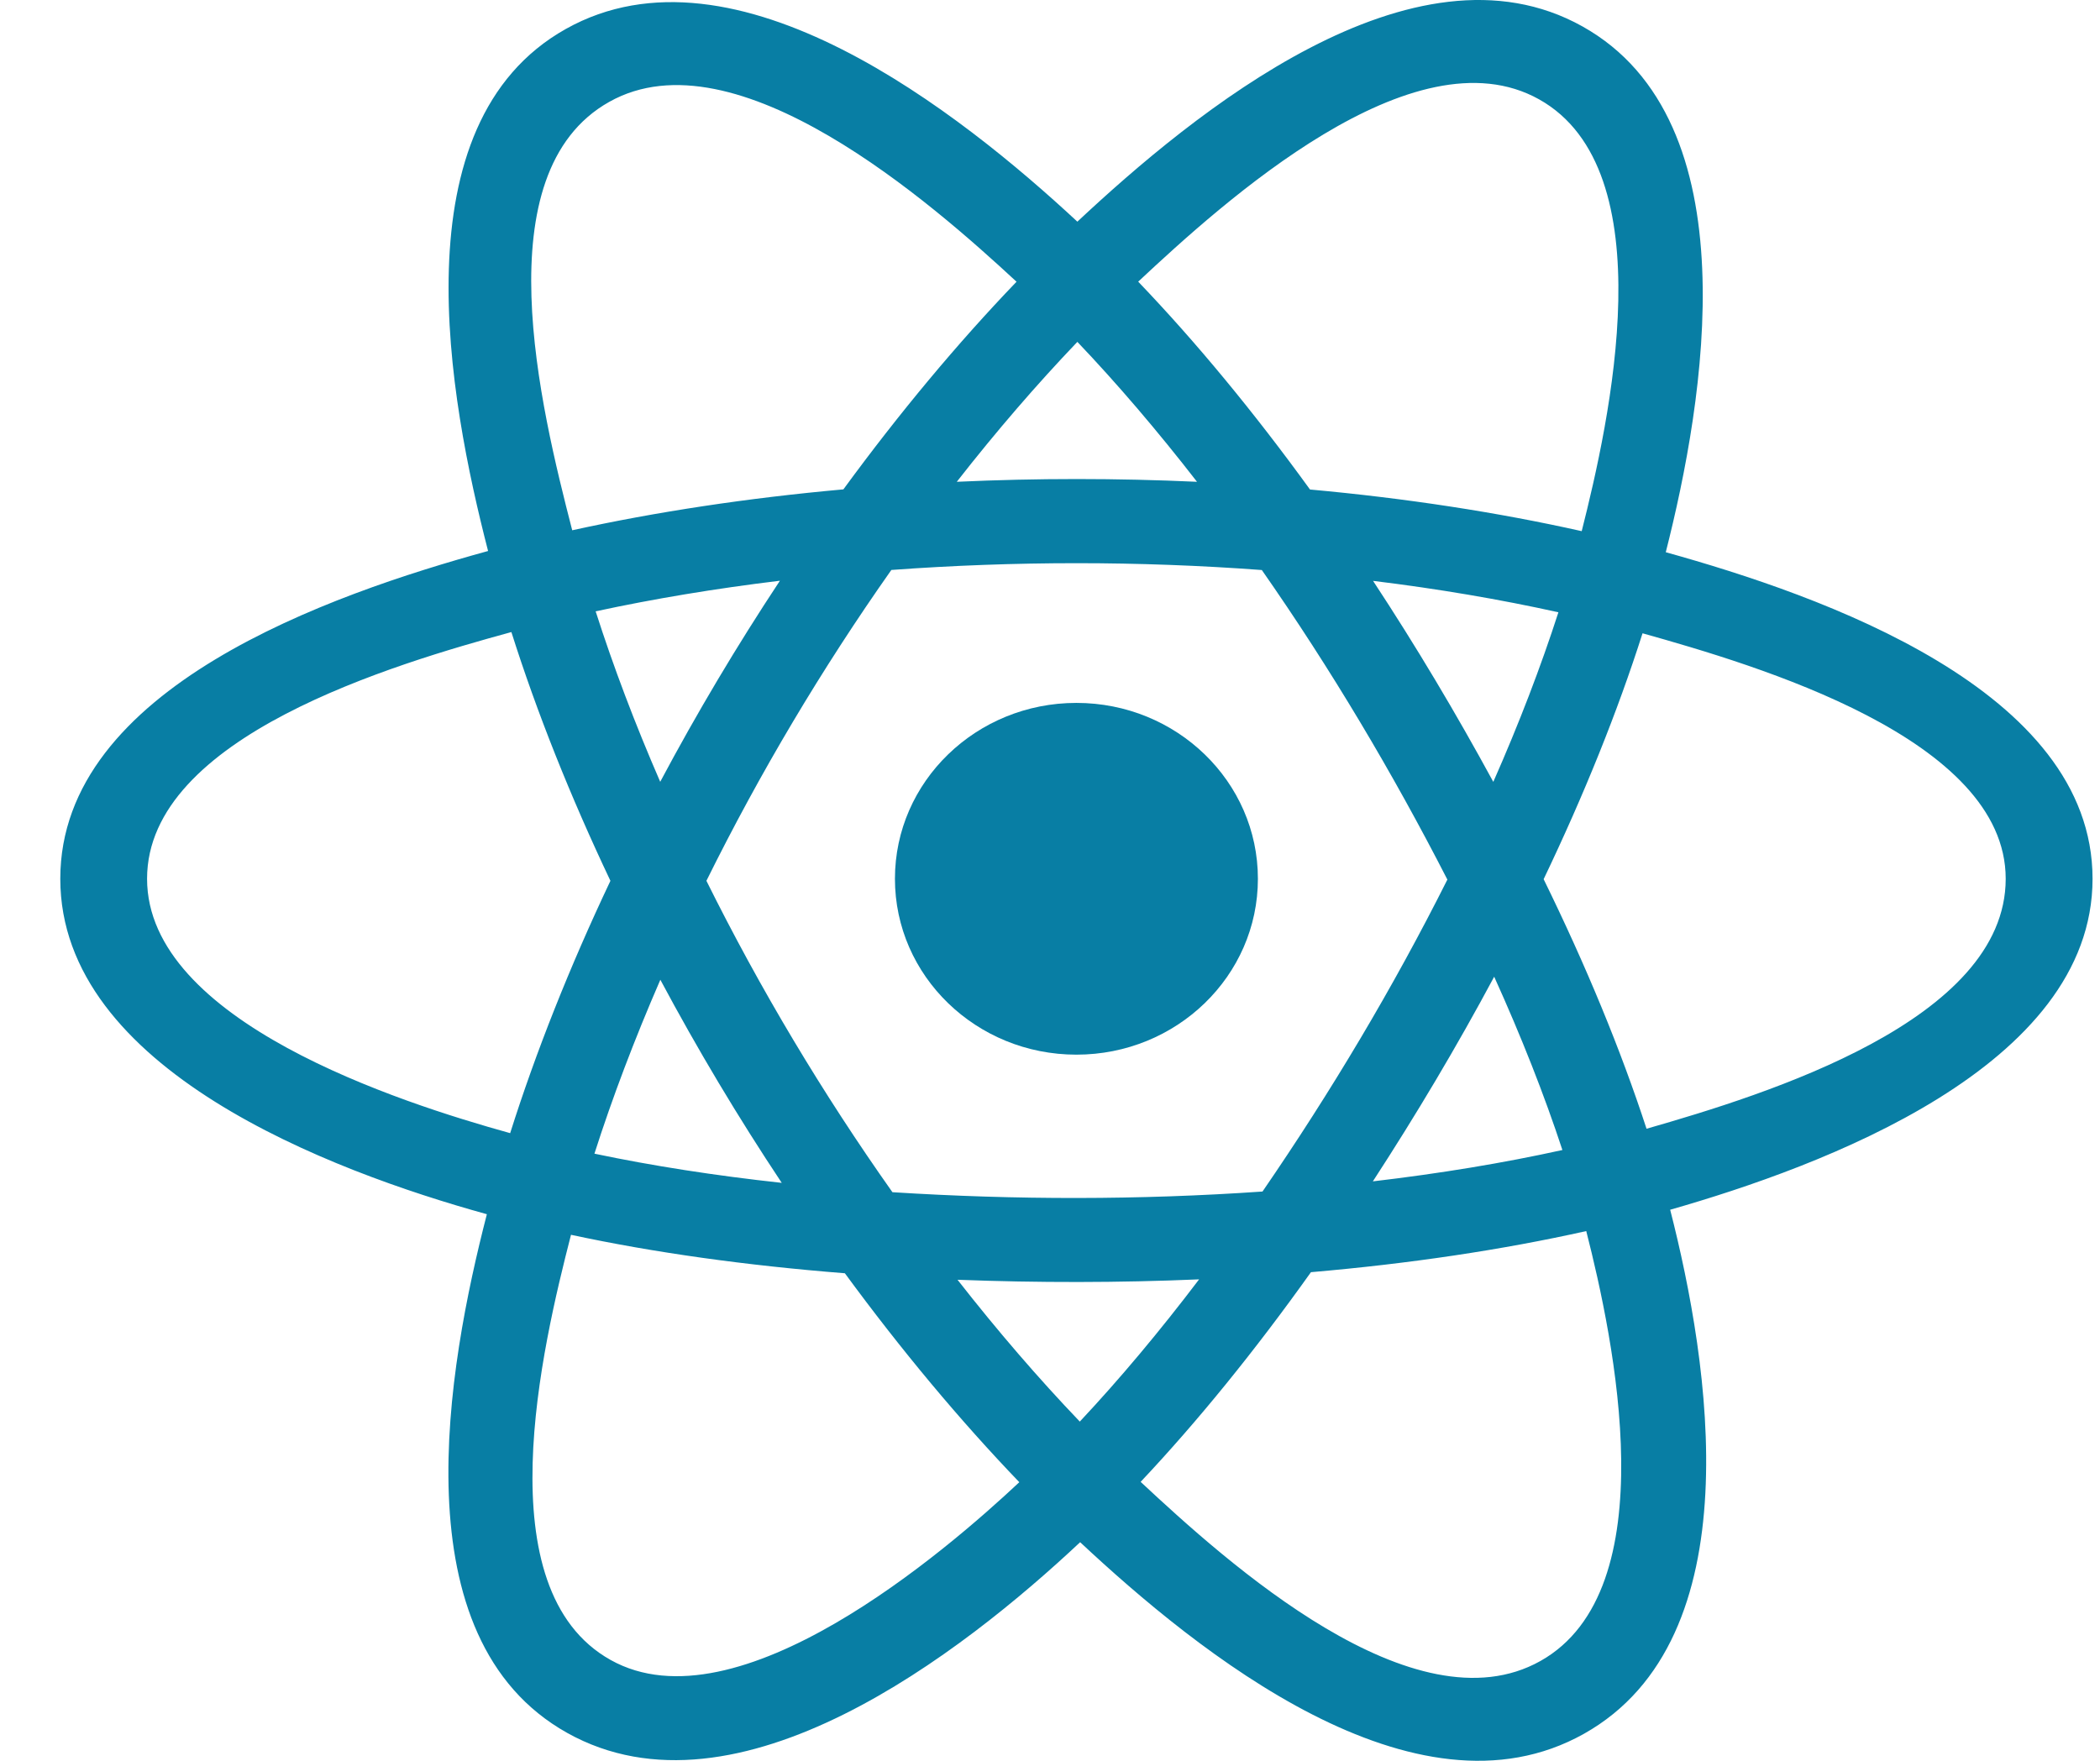
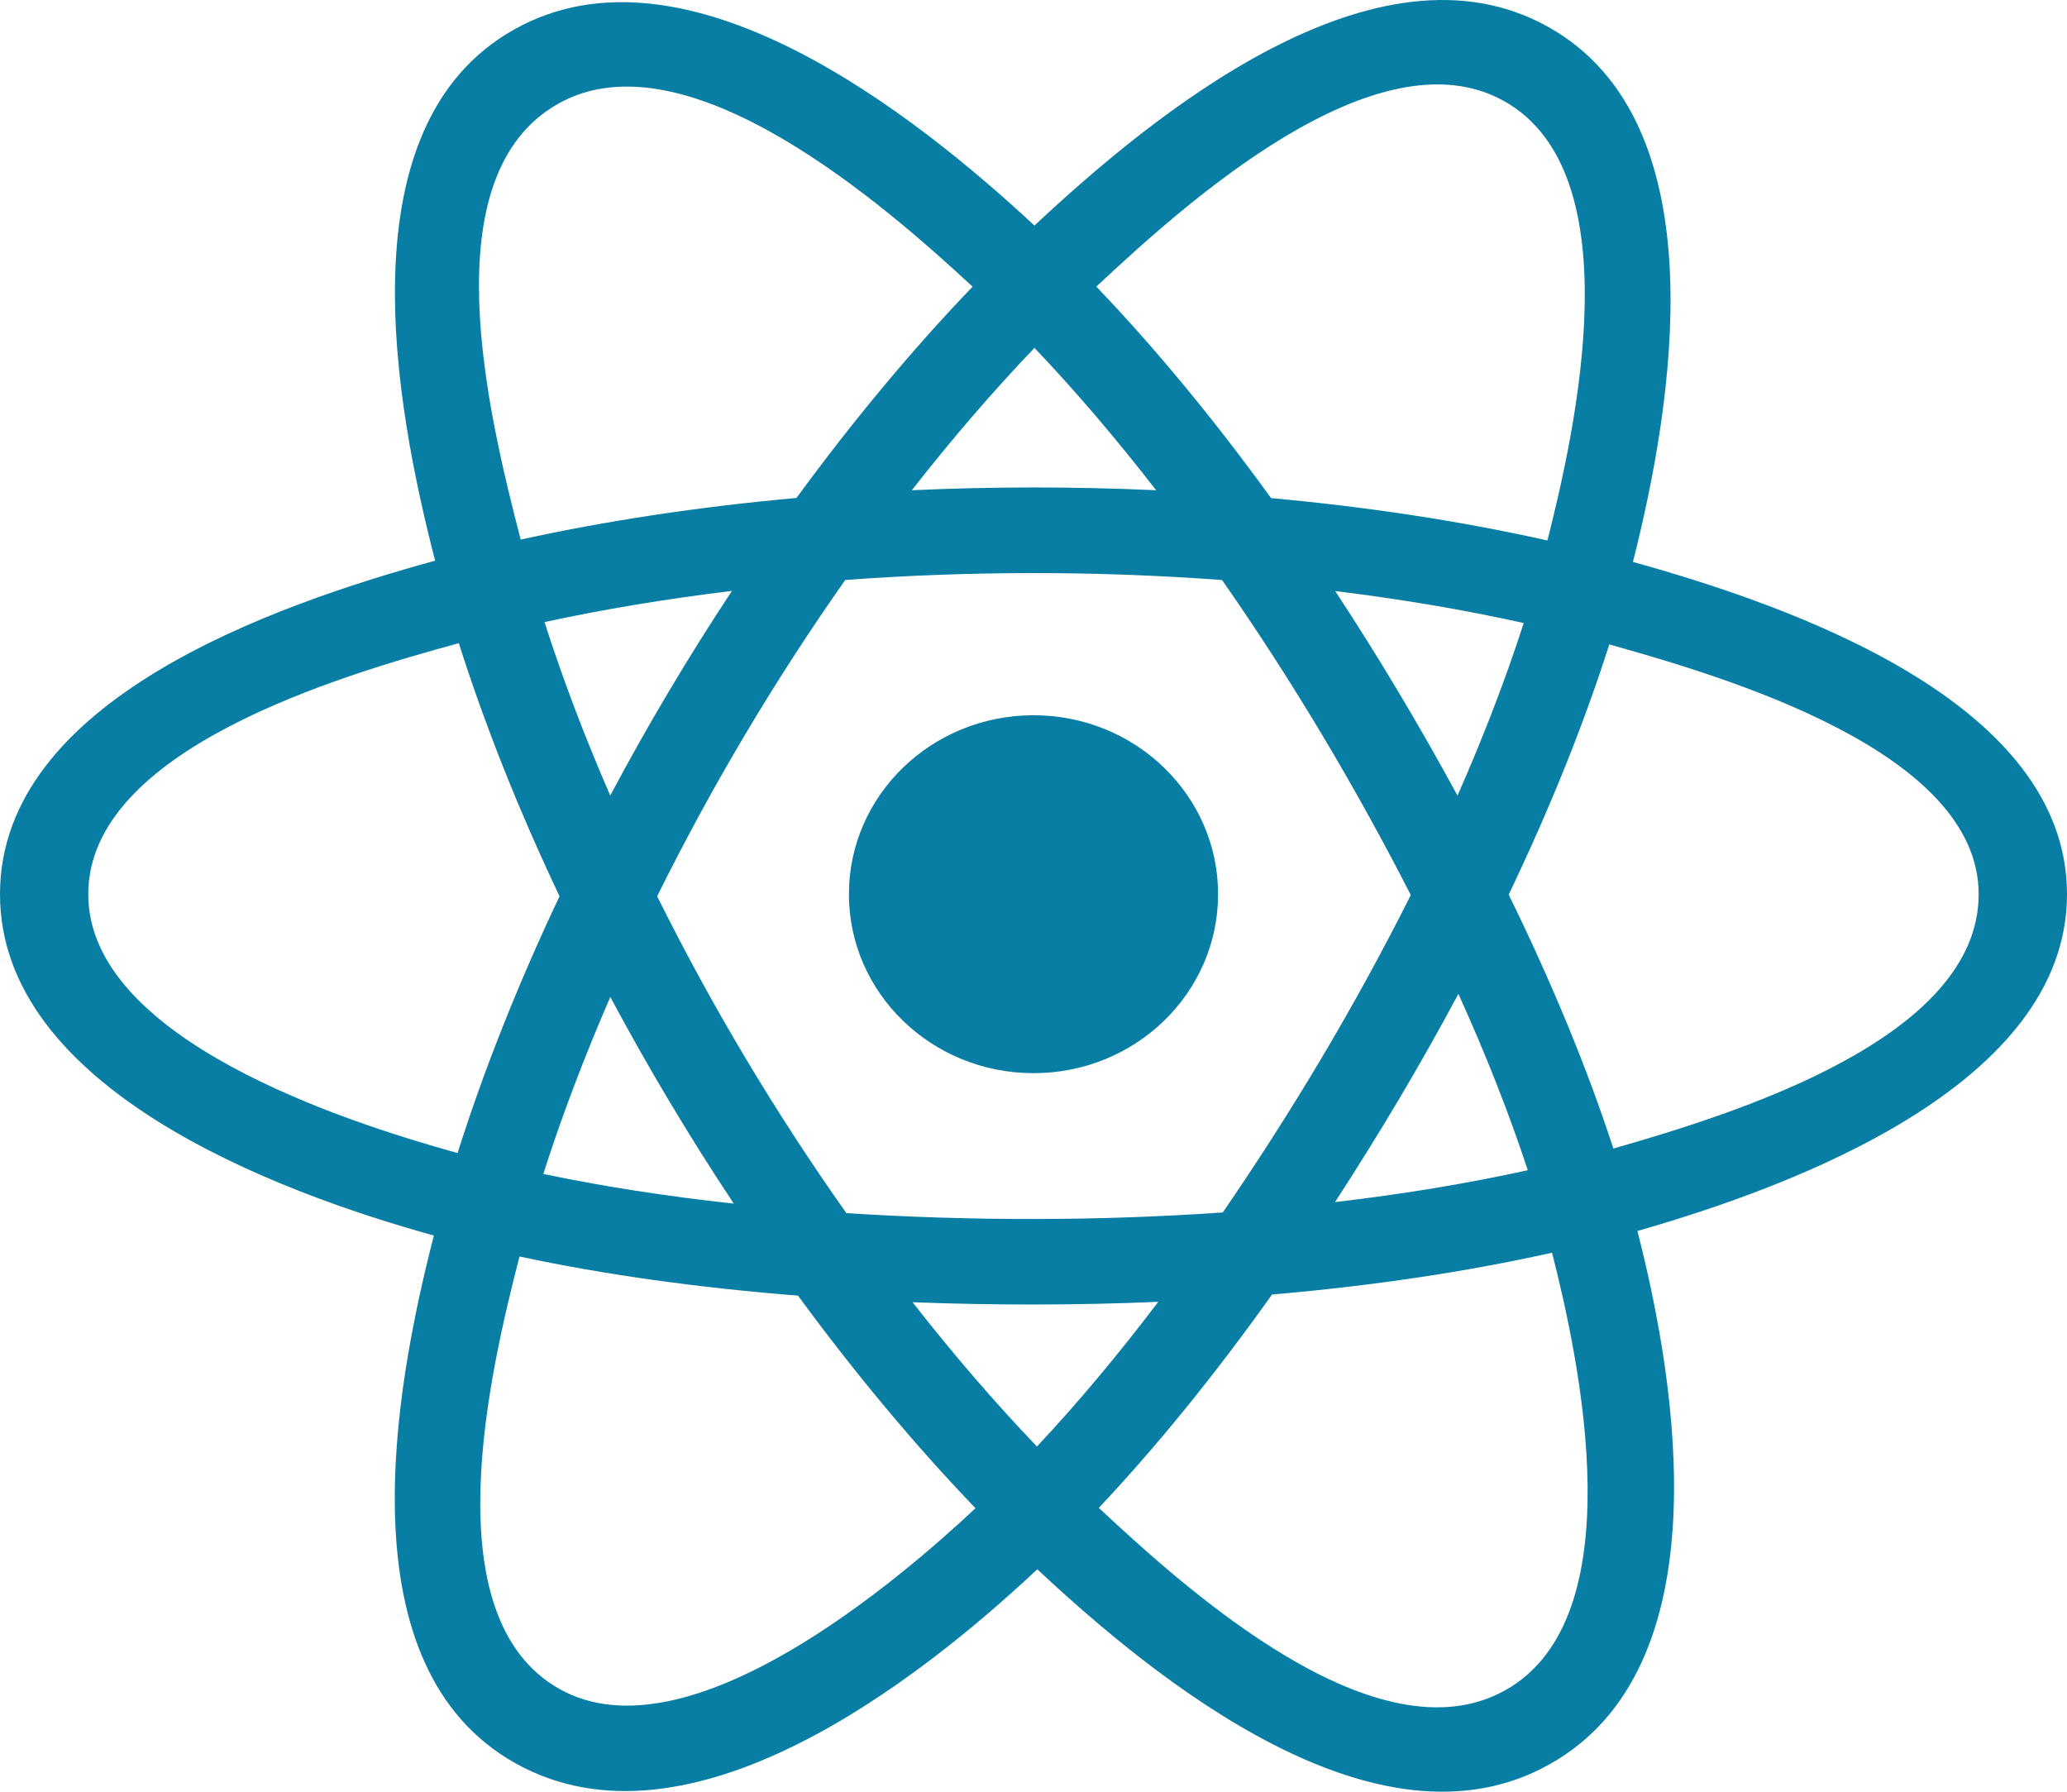
- <svg xmlns="http://www.w3.org/2000/svg" width="31" height="26" viewBox="0 0 31 26" fill="none">
-   <path d="M18.569 12.976C18.569 11.541 17.369 10.379 15.89 10.379C14.411 10.379 13.211 11.541 13.211 12.976C13.211 14.411 14.411 15.573 15.89 15.573C17.369 15.573 18.569 14.411 18.569 12.976Z" fill="#087EA4" />
-   <path fill-rule="evenodd" clip-rule="evenodd" d="M24.59 8.154C25.156 5.925 25.867 1.791 23.36 0.39C20.865 -1.005 17.618 1.668 15.904 3.273C14.194 1.684 10.856 -0.978 8.352 0.428C5.857 1.828 6.627 5.893 7.205 8.136C4.878 8.776 0.89 10.156 0.89 12.976C0.89 15.787 4.874 17.289 7.187 17.929C6.606 20.184 5.876 24.191 8.373 25.588C10.887 26.993 14.215 24.395 15.945 22.772C17.671 24.386 20.887 27.002 23.382 25.601C25.886 24.196 25.233 20.118 24.655 17.863C26.897 17.221 30.89 15.752 30.89 12.976C30.89 10.184 26.88 8.792 24.59 8.154ZM24.306 16.667C23.926 15.502 23.414 14.262 22.787 12.982C23.385 11.732 23.878 10.509 24.247 9.351C25.926 9.823 29.608 10.901 29.608 12.976C29.608 15.07 26.075 16.159 24.306 16.667ZM22.74 24.526C20.878 25.571 18.112 23.07 16.838 21.881C17.683 20.984 18.528 19.942 19.352 18.785C20.803 18.66 22.173 18.456 23.416 18.178C23.823 19.773 24.61 23.476 22.74 24.526ZM9.014 24.511C7.151 23.47 8.002 19.895 8.429 18.233C9.658 18.497 11.018 18.686 12.472 18.801C13.302 19.933 14.171 20.974 15.047 21.886C13.965 22.901 10.884 25.557 9.014 24.511ZM2.171 12.976C2.171 10.874 5.832 9.803 7.549 9.333C7.924 10.517 8.417 11.754 9.011 13.006C8.409 14.277 7.91 15.534 7.531 16.732C5.894 16.278 2.171 15.079 2.171 12.976ZM8.994 1.504C10.863 0.454 13.765 3.01 15.006 4.16C14.134 5.068 13.273 6.101 12.45 7.226C11.039 7.353 9.689 7.557 8.447 7.83C7.981 6.021 7.126 2.552 8.994 1.504ZM20.269 8.577C21.226 8.694 22.143 8.85 23.005 9.041C22.746 9.844 22.424 10.684 22.044 11.545C21.494 10.533 20.904 9.542 20.269 8.577ZM15.904 5.048C16.495 5.669 17.087 6.362 17.67 7.114C16.488 7.06 15.305 7.06 14.124 7.114C14.707 6.368 15.304 5.676 15.904 5.048ZM9.746 11.544C9.373 10.686 9.054 9.842 8.793 9.027C9.649 8.842 10.562 8.69 11.513 8.575C10.877 9.537 10.287 10.528 9.746 11.544ZM11.54 17.466C10.558 17.359 9.631 17.215 8.775 17.035C9.04 16.206 9.367 15.344 9.748 14.467C10.296 15.493 10.894 16.494 11.54 17.466ZM15.94 20.991C15.332 20.356 14.726 19.653 14.135 18.897C15.323 18.942 16.513 18.942 17.701 18.891C17.117 19.661 16.527 20.365 15.94 20.991ZM22.057 14.422C22.458 15.308 22.796 16.166 23.064 16.981C22.194 17.173 21.255 17.328 20.266 17.444C20.905 16.461 21.505 15.454 22.057 14.422ZM18.637 17.594C16.82 17.72 14.992 17.719 13.174 17.604C12.141 16.142 11.221 14.603 10.428 13.006C11.217 11.412 12.13 9.876 13.158 8.416C14.977 8.283 16.808 8.282 18.627 8.417C19.646 9.877 20.557 11.409 21.366 12.988C20.567 14.581 19.649 16.12 18.637 17.594ZM22.72 1.467C24.59 2.513 23.758 6.227 23.349 7.843C22.105 7.564 20.753 7.357 19.338 7.228C18.514 6.09 17.66 5.055 16.802 4.159C18.059 2.984 20.868 0.431 22.72 1.467Z" fill="#087EA4" />
+ <svg xmlns="http://www.w3.org/2000/svg" width="30" height="26" viewBox="0 0 30 26" fill="none">
+   <path d="M17.679 12.976C17.679 11.541 16.48 10.379 15 10.379C13.521 10.379 12.321 11.541 12.321 12.976C12.321 14.411 13.521 15.573 15 15.573C16.48 15.573 17.679 14.411 17.679 12.976Z" fill="#087EA4" />
+   <path fill-rule="evenodd" clip-rule="evenodd" d="M23.7 8.154C24.266 5.925 24.977 1.791 22.47 0.39C19.975 -1.005 16.728 1.668 15.014 3.273C13.304 1.684 9.966 -0.978 7.462 0.428C4.968 1.828 5.737 5.893 6.315 8.136C3.988 8.776 0 10.156 0 12.976C0 15.787 3.984 17.289 6.297 17.929C5.717 20.184 4.986 24.191 7.483 25.588C9.997 26.993 13.325 24.395 15.055 22.772C16.781 24.386 19.997 27.002 22.492 25.601C24.996 24.196 24.344 20.118 23.765 17.863C26.007 17.221 30 15.752 30 12.976C30 10.184 25.99 8.792 23.7 8.154ZM23.416 16.667C23.037 15.502 22.524 14.262 21.897 12.982C22.495 11.732 22.988 10.509 23.357 9.351C25.036 9.823 28.718 10.901 28.718 12.976C28.718 15.07 25.185 16.159 23.416 16.667ZM21.85 24.526C19.988 25.571 17.222 23.07 15.948 21.881C16.793 20.984 17.638 19.942 18.462 18.785C19.913 18.66 21.283 18.456 22.526 18.178C22.933 19.773 23.72 23.476 21.85 24.526ZM8.124 24.511C6.261 23.47 7.113 19.895 7.54 18.233C8.768 18.497 10.129 18.686 11.582 18.801C12.412 19.933 13.282 20.974 14.158 21.886C13.075 22.901 9.995 25.557 8.124 24.511ZM1.281 12.976C1.281 10.874 4.942 9.803 6.659 9.333C7.035 10.517 7.527 11.754 8.121 13.006C7.519 14.277 7.02 15.534 6.641 16.732C5.004 16.278 1.281 15.079 1.281 12.976ZM8.104 1.504C9.973 0.454 12.875 3.01 14.116 4.16C13.244 5.068 12.383 6.101 11.56 7.226C10.149 7.353 8.799 7.557 7.557 7.83C7.091 6.021 6.236 2.552 8.104 1.504ZM19.379 8.577C20.337 8.694 21.254 8.85 22.115 9.041C21.856 9.844 21.534 10.684 21.154 11.545C20.604 10.533 20.014 9.542 19.379 8.577ZM15.014 5.048C15.605 5.669 16.197 6.362 16.78 7.114C15.598 7.06 14.415 7.06 13.234 7.114C13.817 6.368 14.414 5.676 15.014 5.048ZM8.857 11.544C8.483 10.686 8.164 9.842 7.903 9.027C8.759 8.842 9.672 8.69 10.623 8.575C9.987 9.537 9.397 10.528 8.857 11.544ZM10.65 17.466C9.668 17.359 8.741 17.215 7.886 17.035C8.15 16.206 8.477 15.344 8.858 14.467C9.406 15.493 10.005 16.494 10.65 17.466ZM15.05 20.991C14.442 20.356 13.836 19.653 13.245 18.897C14.433 18.942 15.623 18.942 16.811 18.891C16.227 19.661 15.637 20.365 15.05 20.991ZM21.167 14.422C21.568 15.308 21.906 16.166 22.174 16.981C21.304 17.173 20.365 17.328 19.376 17.444C20.015 16.461 20.615 15.454 21.167 14.422ZM17.747 17.594C15.93 17.72 14.102 17.719 12.284 17.604C11.251 16.142 10.331 14.603 9.538 13.006C10.328 11.412 11.24 9.876 12.268 8.416C14.088 8.283 15.918 8.282 17.737 8.417C18.756 9.877 19.668 11.409 20.476 12.988C19.677 14.581 18.759 16.12 17.747 17.594ZM21.83 1.467C23.701 2.513 22.868 6.227 22.459 7.843C21.215 7.564 19.863 7.357 18.448 7.228C17.624 6.09 16.77 5.055 15.912 4.159C17.169 2.984 19.978 0.431 21.83 1.467Z" fill="#087EA4" />
</svg>
